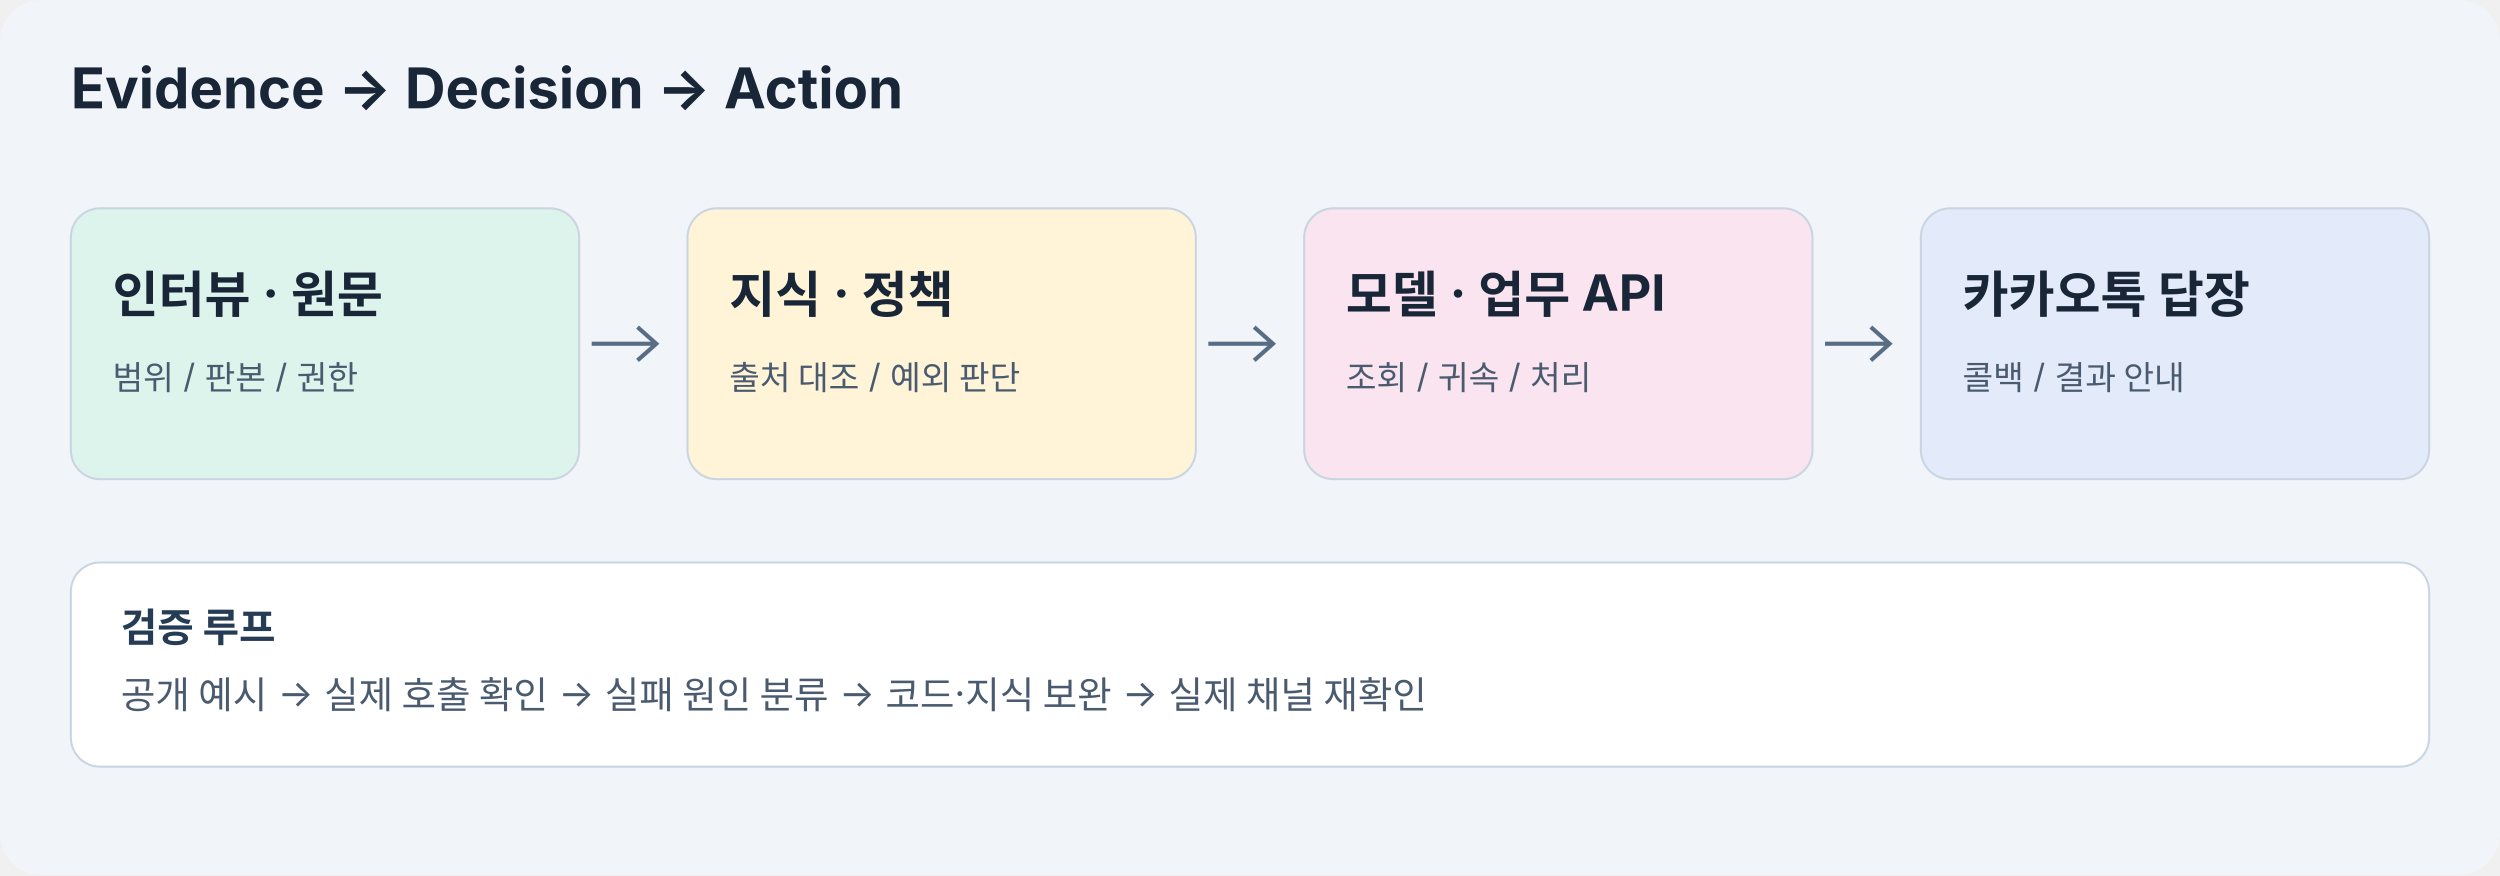
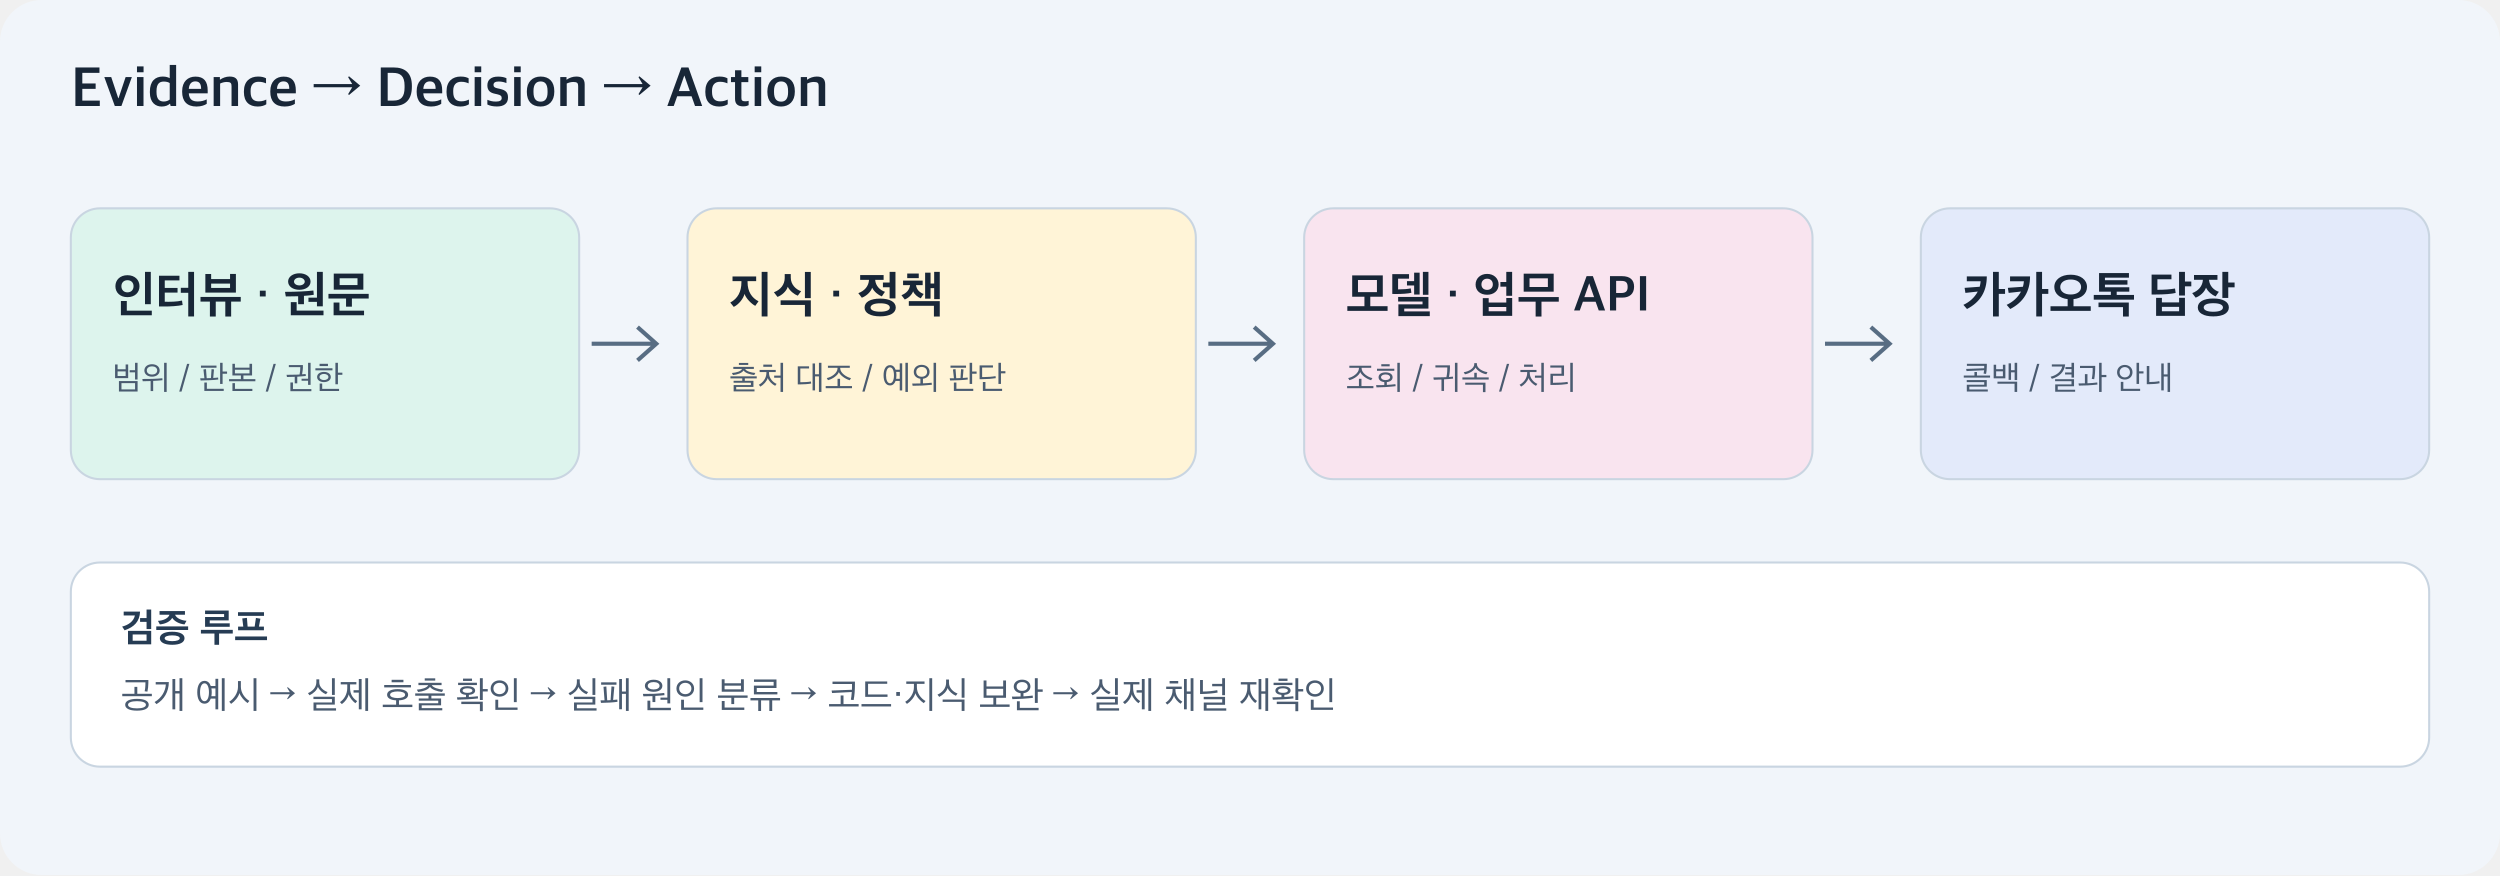
<svg xmlns="http://www.w3.org/2000/svg" width="1200" height="420" viewBox="0 0 1200 420" role="img" aria-label="인터뷰부터 카카오톡 상담까지의 시스템 흐름">
  <rect width="1200" height="420" rx="20" fill="#f1f5fa" />
  <g font-family="-apple-system,BlinkMacSystemFont,Segoe UI,Apple SD Gothic Neo,Noto Sans KR,sans-serif">
-     <text x="34" y="52" fill="#182637" font-size="27" font-weight="700">Evidence → Decision → Action</text>
+     <g aria-label="Evidence → Decision → Action" fill="#182637">
+       <path d="M81 41H515V138H204V346H441V442H204V630H509V727H81ZM782.0 41H899.0L1085.0 556H974.0L848.0 180H843.0L718.0 556H595.0ZM1176.0 41H1292.0V556H1176.0ZM1176.0 641H1293.0V746H1176.0ZM1614.0 32C1680.0 32 1728.0 52 1760.0 82H1764.0L1774.0 41H1872.0V772H1758.0V536C1734.0 549 1695.0 565 1635.0 565C1501.0 565 1405.0 485 1405.0 296V283C1405.0 97 1512.0 32 1614.0 32ZM1654.0 121C1576.0 121 1523.0 160 1523.0 288V307C1523.0 434 1573.0 476 1653.0 476C1699.0 476 1739.0 464 1758.0 449V156C1738.0 141 1702.0 121 1654.0 121ZM2234.0 32C2321.0 32 2381.0 57 2416.0 80V160C2371.0 137 2323.0 122 2257.0 122C2159.0 122 2104.0 160 2097.0 267H2433.0V315C2433.0 479 2367.0 564 2215.0 564C2084.0 564 1979.0 479 1979.0 306V292C1979.0 129 2063.0 32 2234.0 32ZM2213.0 479C2280.0 479 2316.0 443 2316.0 346H2097.0C2105.0 451 2160.0 479 2213.0 479ZM2539.0 41H2654.0V441C2685.0 456 2730.0 469 2770.0 469C2840.0 469 2857.0 448 2857.0 396V41H2973.0V423C2973.0 525 2922.0 565 2823.0 565C2761.0 565 2698.0 542 2654.0 510H2650.0V556H2539.0ZM3323.0 32C3394.0 32 3442.0 51 3475.0 72V156C3449.0 144 3406.0 124 3343.0 124C3245.0 124 3196.0 174 3196.0 292V315C3196.0 418 3249.0 472 3335.0 472C3396.0 472 3427.0 461 3470.0 444V534C3437.0 552 3396.0 565 3328.0 565C3185.0 565 3077.0 481 3077.0 303V287C3077.0 117 3171.0 32 3323.0 32ZM3801.0 32C3888.0 32 3948.0 57 3983.0 80V160C3938.0 137 3890.0 122 3824.0 122C3726.0 122 3671.0 160 3664.0 267H4000.0V315C4000.0 479 3934.0 564 3782.0 564C3651.0 564 3546.0 479 3546.0 306V292C3546.0 129 3630.0 32 3801.0 32ZM3780.0 479C3847.0 479 3883.0 443 3883.0 346H3664.0C3672.0 451 3727.0 479 3780.0 479ZM4317.0 374H5002.0L4930.0 253L4945.0 237L5145.0 403L4945.0 570L4930.0 554L5002.0 432H4317.0ZM5510.0 41H5736.0C5956.0 41 6063.0 162 6063.0 382V402C6063.0 626 5945.0 727 5735.0 727H5510.0ZM5633.0 138V630H5728.0C5858.0 630 5933.0 576 5933.0 403V370C5933.0 204 5871.0 138 5737.0 138ZM6403.0 32C6490.0 32 6550.0 57 6585.0 80V160C6540.0 137 6492.0 122 6426.0 122C6328.0 122 6273.0 160 6266.0 267H6602.0V315C6602.0 479 6536.0 564 6384.0 564C6253.0 564 6148.0 479 6148.0 306V292C6148.0 129 6232.0 32 6403.0 32ZM6382.0 479C6449.0 479 6485.0 443 6485.0 346H6266.0C6274.0 451 6329.0 479 6382.0 479ZM6925.0 32C6996.0 32 7044.0 51 7077.0 72V156C7051.0 144 7008.0 124 6945.0 124C6847.0 124 6798.0 174 6798.0 292V315C6798.0 418 6851.0 472 6937.0 472C6998.0 472 7029.0 461 7072.0 444V534C7039.0 552 6998.0 565 6930.0 565C6787.0 565 6679.0 481 6679.0 303V287C6679.0 117 6773.0 32 6925.0 32ZM7179.0 41H7295.0V556H7179.0ZM7179.0 641H7296.0V746H7179.0ZM7575.0 33C7701.0 33 7772.0 86 7772.0 193C7772.0 282 7733.0 322 7632.0 345L7583.0 356C7534.0 368 7514.0 381 7514.0 417C7514.0 457 7546.0 477 7606.0 477C7664.0 477 7714.0 462 7744.0 449V536C7710.0 551 7666.0 564 7596.0 564C7466.0 564 7405.0 503 7405.0 408C7405.0 316 7457.0 276 7536.0 260L7584.0 249C7640.0 237 7660.0 219 7660.0 182C7660.0 144 7630.0 120 7558.0 120C7486.0 120 7448.0 135 7405.0 152V68C7448.0 45 7508.0 33 7575.0 33ZM7881.0 41H7997.0V556H7881.0ZM7881.0 641H7998.0V746H7881.0ZM8351.0 32C8495.0 32 8595.0 127 8595.0 293V307C8595.0 471 8506.0 565 8352.0 565C8207.0 565 8107.0 469 8107.0 304V288C8107.0 127 8194.0 32 8351.0 32ZM8353.0 119C8281.0 119 8225.0 155 8225.0 288V312C8225.0 423 8271.0 478 8350.0 478C8420.0 478 8475.0 442 8475.0 308V283C8475.0 172 8430.0 119 8353.0 119ZM8701.0 41H8816.0V441C8847.0 456 8892.0 469 8932.0 469C9002.0 469 9019.0 448 9019.0 396V41H9135.0V423C9135.0 525 9084.0 565 8985.0 565C8923.0 565 8860.0 542 8816.0 510H8812.0V556H8701.0ZM9479.0 374H10164.0L10092.0 253L10107.0 237L10307.0 403L10107.0 570L10092.0 554L10164.0 432H9479.0ZM10604.0 41H10718.0L10780.0 215H11035.0L11097.0 41H11224.0L10980.0 727H10854.0ZM10905.0 581H10908.0L11004.0 307H10809.0ZM11526.0 32C11597.0 32 11645.0 51 11678.0 72V156C11652.0 144 11609.0 124 11546.0 124C11448.0 124 11399.0 174 11399.0 292V315C11399.0 418 11452.0 472 11538.0 472C11599.0 472 11630.0 461 11673.0 444V534C11640.0 552 11599.0 565 11531.0 565C11388.0 565 11280.0 481 11280.0 303V287C11280.0 117 11374.0 32 11526.0 32ZM11954.0 35C12002.0 35 12030.0 46 12050.0 56V133C12032.0 128 12011.0 125 11991.0 125C11937.0 125 11921.0 141 11921.0 184V466H12044.0V556H11921.0V677H11808.0V556H11736.0V466H11808.0V168C11808.0 71 11865.0 35 11954.0 35ZM12157.0 41H12273.0V556H12157.0ZM12157.0 641H12274.0V746H12157.0ZM12627.0 32C12771.0 32 12871.0 127 12871.0 293V307C12871.0 471 12782.0 565 12628.0 565C12483.0 565 12383.0 469 12383.0 304V288C12383.0 127 12470.0 32 12627.0 32ZM12629.0 119C12557.0 119 12501.0 155 12501.0 288V312C12501.0 423 12547.0 478 12626.0 478C12696.0 478 12751.0 442 12751.0 308V283C12751.0 172 12706.0 119 12629.0 119ZM12977.0 41H13092.0V441C13123.0 456 13168.0 469 13208.0 469C13278.0 469 13295.0 448 13295.0 396V41H13411.0V423C13411.0 525 13360.0 565 13261.0 565C13199.0 565 13136.0 542 13092.0 510H13088.0V556H12977.0Z" transform="translate(34 52) scale(0.027 -0.027)" />
+     </g>
    <rect x="34" y="100" width="244" height="130" rx="14" fill="#ddf4ed" stroke="#c9d5e1" />
-     <text x="54" y="150" fill="#182637" font-size="24" font-weight="650">인터뷰 · 원문</text>
-     <text x="54" y="187" fill="#4a5b70" font-size="16">범위 / 판본 / 권한</text>
+     <g aria-label="인터뷰 · 원문" fill="#182637">
+       <path d="M766 166V812H650V166ZM786 -55V37H286V230H168V-55ZM58 526C58 398 153 307 299 307C446 307 540 398 540 526C540 652 446 746 299 746C153 746 58 652 58 526ZM178 526C178 594 224 646 299 646C376 646 421 594 421 526C421 455 376 403 299 403C224 403 178 455 178 526ZM1045.0 215V398H1301.0V491H1045.0V642H1339.0V735H930.0V121L1015.0 120C1157.0 119 1311.0 129 1403.0 150L1390.0 239C1289.0 214 1151.0 213 1045.0 215ZM1631.0 -79V812H1515.0V494H1366.0V394H1515.0V-79ZM2468.0 398V771H2351.0V669H1973.0V770H1857.0V398ZM2065.0 -80V218H2256.0V-80H2373.0V218H2565.0V311H1760.0V218H1948.0V-80ZM2351.0 491H1973.0V578H2351.0ZM2947.0 321H3064.0V437H2947.0ZM3961.0 618C3961.0 714 3868.0 784 3738.0 784C3608.0 784 3512.0 714 3512.0 620C3512.0 522 3608.0 454 3738.0 454C3868.0 454 3961.0 522 3961.0 618ZM3919.0 213H4089.0V123H4206.0V812H4089.0V297H3919.0ZM4220.0 -55V38H3683.0V208H3566.0V-55ZM3829.0 166V333C3898.0 338 3964.0 344 4025.0 354L4018.0 440C3893.0 424 3669.0 413 3450.0 413C3456.0 383 3461.0 351 3466.0 321C3533.0 321 3620.0 322 3713.0 325V166ZM3845.0 618C3845.0 579 3804.0 542 3738.0 542C3670.0 542 3630.0 579 3630.0 618C3630.0 657 3670.0 697 3738.0 697C3804.0 697 3845.0 657 3845.0 618ZM5017.0 778H4425.0V456H5017.0ZM4788.0 116V280H5124.0V373H4319.0V280H4671.0V116ZM5031.0 -55V37H4539.0V200H4422.0V-55ZM4900.0 549H4543.0V685H4900.0Z" transform="translate(54 150) scale(0.024 -0.024)" />
+     </g>
+     <g aria-label="범위 / 판본 / 권한" fill="#4a5b70">
+       <path d="M676 517V302H752V804H676V582H516V517ZM753 -58V256H193V-58ZM677 5H269V194H677ZM470 344V753H394V609H153V753H77V344ZM394 407H153V546H394ZM1415.0 573C1415.0 684 1321.0 761 1186.0 761C1050.0 761 956.0 684 956.0 573C956.0 464 1050.0 387 1186.0 387C1320.0 387 1415.0 464 1415.0 573ZM1625.0 -70V804H1548.0V-70ZM1341.0 573C1341.0 495 1273.0 451 1186.0 451C1098.0 451 1029.0 495 1029.0 573C1029.0 652 1098.0 697 1186.0 697C1273.0 697 1341.0 652 1341.0 573ZM1220.0 -44V260C1320.0 265 1433.0 272 1499.0 281L1496.0 340C1411.0 331 1300.0 324 1191.0 321C1094.0 317 999.0 318 895.0 318L907.0 250C984.0 251 1062.0 252 1144.0 256V-44ZM2002.0 -60H2071.0L2306.0 772H2237.0ZM3168.0 362C3138.0 356 3083.0 353 3022.0 349L3045.0 605L2971.0 614L2954.0 346C2938.0 345 2921.0 344 2906.0 344L2826.0 341L2805.0 614L2728.0 604L2757.0 340H2631.0L2642.0 273C2720.0 273 2818.0 276 2911.0 281C3006.0 286 3109.0 292 3173.0 302ZM3303.0 804H3228.0V169H3303.0V476H3437.0V541H3303.0ZM3337.0 -40V23H2831.0V211H2755.0V-40ZM3120.0 656V719H2654.0V656ZM4187.0 423V774H4110.0V657H3673.0V774H3597.0V423H3852.0V314H3497.0V250H4286.0V314H3928.0V423ZM4196.0 -42V21H3674.0V193H3598.0V-42ZM4110.0 486H3673.0V595H4110.0ZM4596.0 -60H4665.0L4900.0 772H4831.0ZM5543.0 188V386C5639.0 392 5731.0 400 5800.0 408L5793.0 468C5760.0 464 5725.0 461 5687.0 458C5703.0 533 5717.0 641 5712.0 736H5290.0V673H5634.0C5635.0 601 5625.0 509 5612.0 452C5582.0 450 5551.0 449 5520.0 448C5425.0 445 5325.0 443 5221.0 443L5234.0 377C5312.0 378 5390.0 379 5467.0 383V188ZM5672.0 265H5867.0V142H5943.0V804H5867.0V326H5672.0ZM5966.0 -48V15H5414.0V213H5337.0V-48ZM6896.0 444V508H6763.0V804H6687.0V159H6763.0V444ZM6797.0 -42V22H6291.0V182H6215.0V-42ZM6464.0 706V773H6212.0V706ZM6599.0 577V640H6087.0V577ZM6549.0 377C6549.0 471 6461.0 530 6343.0 530C6226.0 530 6138.0 471 6138.0 377C6138.0 285 6227.0 224 6343.0 224C6461.0 224 6549.0 285 6549.0 377ZM6477.0 377C6477.0 320 6414.0 285 6343.0 285C6273.0 285 6210.0 320 6210.0 377C6210.0 435 6273.0 470 6343.0 470C6414.0 470 6477.0 435 6477.0 377Z" transform="translate(54 187) scale(0.016 -0.016)" />
+     </g>
    <path d="M284 165h31m-9-8 9 8-9 8" fill="none" stroke="#586d83" stroke-width="2" />
    <rect x="330" y="100" width="244" height="130" rx="14" fill="#fff4d7" stroke="#c9d5e1" />
-     <text x="350" y="150" fill="#182637" font-size="24" font-weight="650">지식 · 정책</text>
-     <text x="350" y="187" fill="#4a5b70" font-size="16">출처 대조 / 예외 판단</text>
+     <g aria-label="지식 · 정책" fill="#182637">
+       <path d="M587 224C453 293 368 417 368 605V628H540V721H67V628H245V604C245 417 172 279 22 199L92 112C196 163 286 282 307 372C334 286 443 173 522 133ZM767 -79V812H650V-79ZM1632.0 287V811H1515.0V287ZM1029.0 244V151H1515.0V-80H1633.0V244ZM1439.0 426C1334.0 460 1232.0 559 1232.0 698V769H1111.0V692C1111.0 557 1025.0 452 895.0 405L966.0 312C1049.0 341 1146.0 424 1172.0 515C1211.0 433 1304.0 361 1372.0 336ZM2082.0 321H2199.0V437H2082.0ZM3332.0 99C3332.0 210 3217.0 278 3020.0 278C2823.0 278 2708.0 210 2708.0 99C2708.0 -9 2823.0 -77 3020.0 -77C3217.0 -77 3332.0 -9 3332.0 99ZM2620.0 653H2797.0C2790.0 526 2708.0 432 2583.0 387C2607.0 357 2629.0 327 2653.0 296C2739.0 326 2833.0 410 2860.0 496C2898.0 415 2985.0 348 3053.0 322C3074.0 353 3096.0 383 3116.0 414C3019.0 446 2929.0 529 2920.0 653H3089.0V749H2620.0ZM3075.0 505H3209.0V282H3326.0V812H3209.0V599H3075.0ZM3020.0 184C3143.0 184 3213.0 153 3213.0 99C3213.0 47 3143.0 16 3020.0 16C2899.0 16 2828.0 47 2828.0 99C2828.0 153 2899.0 184 3020.0 184ZM4212.0 268V812H4100.0V580H4028.0V796H3919.0V276H4028.0V487H4100.0V268ZM3478.0 547H3618.0C3605.0 455 3551.0 388 3446.0 346L3512.0 260C3590.0 291 3656.0 357 3679.0 423C3704.0 361 3776.0 304 3832.0 284C3852.0 313 3870.0 343 3890.0 371C3805.0 401 3749.0 459 3737.0 547H3870.0V638H3478.0ZM3593.0 227V134H4095.0V-80H4212.0V227ZM3561.0 687H3792.0V779H3561.0Z" transform="translate(350 150) scale(0.024 -0.024)" />
+     </g>
+     <g aria-label="출처 대조 / 예외 판단" fill="#4a5b70">
+       <path d="M760 -54V5H211V80H728V264H469V336H827V398H38V336H393V264H133V205H652V136H134V-54ZM785 499C659 508 513 551 479 619H741V681H124V619H386C355 550 218 507 82 498L115 436C250 450 382 495 432 573C484 495 627 451 752 436ZM572 739V800H292V739ZM1424.0 171C1323.0 210 1195.0 336 1195.0 495V526H1397.0V589H914.0V526H1117.0V495C1117.0 333 998.0 198 890.0 146L935.0 89C1029.0 139 1132.0 254 1157.0 347C1188.0 256 1292.0 155 1380.0 113ZM1541.0 356V-70H1617.0V804H1541.0V420H1350.0V356ZM1288.0 684V749H1024.0V684ZM2768.0 -70V804H2693.0V460H2576.0V783H2502.0V-25H2576.0V396H2693.0V-70ZM2134.0 221V633H2397.0V697H2058.0V155H2116.0C2230.0 155 2377.0 165 2460.0 181L2453.0 243C2379.0 227 2248.0 221 2160.0 221ZM3619.0 654V715H2963.0V654H3251.0V636C3251.0 496 3066.0 370 2928.0 346L2964.0 282C3109.0 319 3254.0 426 3290.0 525C3332.0 429 3476.0 320 3616.0 280L3655.0 344C3524.0 370 3331.0 498 3331.0 636V654ZM3685.0 41V105H3327.0V323H3251.0V105H2896.0V41ZM3995.0 -60H4064.0L4299.0 772H4230.0ZM4825.0 733C4697.0 733 4632.0 607 4632.0 429C4632.0 249 4697.0 124 4825.0 124C4907.0 124 4962.0 175 4992.0 259H5117.0V-26H5191.0V787H5117.0V596H4992.0C4963.0 681 4907.0 733 4825.0 733ZM4944.0 429C4944.0 281 4898.0 190 4825.0 190C4751.0 190 4706.0 281 4706.0 429C4706.0 574 4751.0 667 4825.0 667C4898.0 667 4944.0 574 4944.0 429ZM5362.0 -70V804H5287.0V-70ZM5117.0 532V323H5008.0C5014.0 354 5018.0 390 5018.0 429C5018.0 465 5015.0 500 5009.0 532ZM5774.0 743C5640.0 743 5538.0 658 5538.0 531C5538.0 417 5621.0 339 5737.0 325V184C5646.0 182 5558.0 181 5491.0 181L5504.0 114C5561.0 114 5691.0 117 5789.0 121C5895.0 127 6012.0 136 6081.0 144L6074.0 206C6017.0 198 5912.0 191 5813.0 187V325C5929.0 339 6012.0 417 6012.0 532C6012.0 659 5910.0 743 5774.0 743ZM5774.0 679C5873.0 679 5938.0 621 5938.0 530C5938.0 442 5872.0 385 5774.0 385C5680.0 385 5612.0 442 5612.0 531C5612.0 621 5679.0 679 5774.0 679ZM6207.0 -70V804H6132.0V-70ZM7154.0 362C7124.0 356 7069.0 353 7008.0 349L7031.0 605L6957.0 614L6940.0 346C6924.0 345 6907.0 344 6892.0 344L6812.0 341L6791.0 614L6714.0 604L6743.0 340H6617.0L6628.0 273C6706.0 273 6804.0 276 6897.0 281C6992.0 286 7095.0 292 7159.0 302ZM7289.0 804H7214.0V169H7289.0V476H7423.0V541H7289.0ZM7323.0 -40V23H6817.0V211H6741.0V-40ZM7106.0 656V719H6640.0V656ZM8287.0 487V551H8154.0V804H8078.0V170H8154.0V487ZM8188.0 -40V23H7688.0V227H7611.0V-40ZM7589.0 375V662H7914.0V726H7513.0V312H7584.0C7735.0 312 7901.0 325 7998.0 342L7991.0 404C7907.0 387 7753.0 375 7632.0 375Z" transform="translate(350 187) scale(0.016 -0.016)" />
+     </g>
    <path d="M580 165h31m-9-8 9 8-9 8" fill="none" stroke="#586d83" stroke-width="2" />
    <rect x="626" y="100" width="244" height="130" rx="14" fill="#f9e4ef" stroke="#c9d5e1" />
-     <text x="646" y="150" fill="#182637" font-size="24" font-weight="650">모델 · 업무 API</text>
-     <text x="646" y="187" fill="#4a5b70" font-size="16">조회 / 귀속 / 처리</text>
+     <g aria-label="모델 · 업무 API" fill="#182637">
+       <path d="M835 33V126H489V315H739V742H127V315H372V126H30V33ZM622 408H243V650H622ZM1679.0 -72V22H1168.0V78H1652.0V311H1046.0V219H1534.0V163H1051.0V-72ZM1045.0 462V676H1264.0V767H929.0V371C956.0 371 983.0 370 1011.0 370C1117.0 370 1244.0 377 1311.0 394C1307.0 424 1303.0 453 1298.0 483C1237.0 469 1153.0 462 1045.0 462ZM1476.0 359V796H1366.0V628H1223.0V541H1366.0V359ZM1652.0 354V812H1541.0V354ZM2082.0 321H2199.0V437H2082.0ZM3326.0 334V812H3209.0V610H3091.0V516H3209.0V334ZM3327.0 -68V290H3209.0V200H2857.0V288H2739.0V-68ZM3209.0 25H2857.0V110H3209.0ZM2595.0 559C2595.0 433 2692.0 355 2826.0 355C2958.0 355 3056.0 433 3056.0 559C3056.0 684 2958.0 772 2826.0 772C2692.0 772 2595.0 682 2595.0 559ZM2712.0 561C2712.0 631 2760.0 676 2826.0 676C2890.0 676 2940.0 635 2940.0 561C2940.0 491 2888.0 452 2826.0 452C2762.0 452 2712.0 491 2712.0 561ZM4157.0 777H3557.0V417H4157.0ZM3913.0 -80V216H4259.0V309H3454.0V216H3796.0V-80ZM4041.0 510H3674.0V684H4041.0ZM4565.0 41H4679.0L4741.0 215H4996.0L5058.0 41H5185.0L4941.0 727H4815.0ZM4866.0 581H4869.0L4965.0 307H4770.0ZM5283.0 41H5406.0V298H5531.0C5674.0 298 5765.0 373 5765.0 516C5765.0 652 5684.0 727 5523.0 727H5283.0ZM5406.0 390V632H5510.0C5601.0 632 5636.0 599 5636.0 509C5636.0 429 5601.0 390 5508.0 390ZM5882.0 41H6006.0V727H5882.0Z" transform="translate(646 150) scale(0.024 -0.024)" />
+     </g>
+     <g aria-label="조회 / 귀속 / 처리" fill="#4a5b70">
+       <path d="M761 654V715H105V654H393V636C393 496 208 370 70 346L106 282C251 319 396 426 432 525C474 429 618 320 758 280L797 344C666 370 473 498 473 636V654ZM827 41V105H469V323H393V105H38V41ZM1403.0 370C1403.0 461 1319.0 517 1192.0 517C1066.0 517 982.0 460 982.0 370C982.0 291 1049.0 235 1154.0 225V135C1061.0 132 973.0 133 907.0 133L920.0 66C994.0 67 1092.0 70 1189.0 75C1296.0 82 1425.0 92 1494.0 102L1487.0 163C1431.0 154 1327.0 146 1230.0 140V225C1335.0 235 1403.0 289 1403.0 370ZM1620.0 -70V804H1545.0V-70ZM1328.0 370C1328.0 320 1274.0 285 1192.0 285C1111.0 285 1056.0 320 1056.0 370C1056.0 420 1111.0 454 1192.0 454C1274.0 454 1328.0 420 1328.0 370ZM1454.0 563V626H935.0V563ZM1315.0 697V761H1064.0V697ZM2002.0 -60H2071.0L2306.0 772H2237.0ZM2946.0 -41V307C3051.0 313 3144.0 320 3218.0 329L3213.0 389C3176.0 385 3136.0 382 3094.0 378C3115.0 480 3126.0 602 3124.0 727H2687.0V664H3045.0C3047.0 599 3040.0 469 3017.0 373C2990.0 371 2962.0 370 2933.0 370C2835.0 366 2731.0 364 2626.0 364L2639.0 294C2710.0 295 2798.0 298 2869.0 302V-41ZM3349.0 804H3273.0V-70H3349.0ZM4286.0 301V365H3929.0V504H3853.0V365H3497.0V301ZM4250.0 524C4119.0 536 3932.0 638 3932.0 761V793H3853.0V761C3853.0 638 3684.0 538 3537.0 522L3573.0 458C3723.0 485 3856.0 579 3891.0 663C3933.0 579 4070.0 485 4215.0 458ZM3582.0 208V145H4113.0V-76H4189.0V208ZM4596.0 -60H4665.0L4900.0 772H4831.0ZM5747.0 171C5646.0 210 5518.0 336 5518.0 495V526H5720.0V589H5237.0V526H5440.0V495C5440.0 333 5321.0 198 5213.0 146L5258.0 89C5352.0 139 5455.0 254 5480.0 347C5511.0 256 5615.0 155 5703.0 113ZM5864.0 356V-70H5940.0V804H5864.0V420H5673.0V356ZM5611.0 684V749H5347.0V684ZM6733.0 804V-70H6809.0V804ZM6653.0 231C6547.0 212 6374.0 204 6235.0 204H6214.0V413H6546.0V723H6134.0V660H6469.0V476H6138.0V139H6227.0C6419.0 139 6569.0 154 6660.0 168Z" transform="translate(646 187) scale(0.016 -0.016)" />
+     </g>
    <path d="M876 165h31m-9-8 9 8-9 8" fill="none" stroke="#586d83" stroke-width="2" />
    <rect x="922" y="100" width="244" height="130" rx="14" fill="#e3eafa" stroke="#c9d5e1" />
-     <text x="942" y="150" fill="#182637" font-size="24" font-weight="650">카카오톡 답장</text>
-     <text x="942" y="187" fill="#4a5b70" font-size="16">콜백 / 결과 안내</text>
+     <g aria-label="카카오톡 답장" fill="#182637">
+       <path d="M486 722H86V625H363C360 587 353 550 344 515L42 493C48 459 53 426 58 392L305 419C244 302 142 210 18 153L90 70C356 208 486 422 486 722ZM726 812H610V-79H726V373H851V470H726ZM1351.0 722H951.0V625H1228.0C1225.0 587 1218.0 550 1209.0 515L907.0 493C913.0 459 918.0 426 923.0 392L1170.0 419C1109.0 302 1007.0 210 883.0 153L955.0 70C1221.0 208 1351.0 422 1351.0 722ZM1591.0 812H1475.0V-79H1591.0V373H1716.0V470H1591.0ZM2565.0 32V125H2220.0V267C2385.0 284 2490.0 380 2490.0 511C2490.0 655 2361.0 756 2163.0 756C1966.0 756 1836.0 655 1836.0 511C1836.0 381 1940.0 286 2103.0 267V125H1760.0V32ZM2372.0 510C2372.0 420 2289.0 360 2163.0 360C2037.0 360 1955.0 420 1955.0 510C1955.0 599 2037.0 660 2163.0 660C2290.0 660 2372.0 599 2372.0 510ZM3336.0 416V505H2849.0V557H3299.0V646H2849.0V697H3329.0V789H2731.0V416H2967.0V351H2625.0V257H3430.0V351H3084.0V416ZM2720.0 200V107H3210.0V-80H3326.0V200ZM4576.0 524V620H4449.0V812H4331.0V339H4449.0V524ZM3898.0 454V665H4179.0V758H3782.0V360H3869.0C4033.0 360 4179.0 371 4263.0 391L4250.0 480C4159.0 462 4028.0 454 3898.0 454ZM4449.0 -68V294H4332.0V202H3988.0V292H3872.0V-68ZM4332.0 25H3988.0V112H4332.0ZM5327.0 101C5327.0 212 5213.0 280 5016.0 280C4819.0 280 4706.0 212 4706.0 101C4706.0 -9 4819.0 -78 5016.0 -78C5213.0 -78 5327.0 -9 5327.0 101ZM4630.0 654H4808.0C4801.0 528 4718.0 433 4594.0 388L4663.0 297C4749.0 327 4843.0 410 4870.0 497C4909.0 415 4994.0 348 5063.0 322L5127.0 414C5029.0 446 4940.0 529 4930.0 654H5099.0V750H4630.0ZM5442.0 503V599H5315.0V812H5197.0V291H5315.0V503ZM5016.0 186C5140.0 186 5209.0 155 5209.0 101C5209.0 47 5140.0 15 5016.0 15C4894.0 15 4824.0 47 4824.0 101C4824.0 155 4894.0 186 5016.0 186Z" transform="translate(942 150) scale(0.024 -0.024)" />
+     </g>
+     <g aria-label="콜백 / 결과 안내" fill="#4a5b70">
+       <path d="M759 -59V4H205V88H728V286H127V224H652V145H129V-59ZM730 774H132V711H651V640L109 620L121 555L649 580C645 546 638 510 632 480L706 470C721 526 730 634 730 704ZM827 359V422H434V528H358V422H38V359ZM1286.0 337V746H1212.0V611H1009.0V746H935.0V337ZM1640.0 285V804H1564.0V581H1456.0V788H1383.0V291H1456.0V518H1564.0V285ZM1640.0 -70V238H1049.0V175H1562.0V-70ZM1212.0 400H1009.0V548H1212.0ZM2002.0 -60H2071.0L2306.0 772H2237.0ZM3379.0 -65V-5H2857.0V100H3346.0V311H2778.0V251H3270.0V155H2781.0V-65ZM3079.0 756H2680.0V692H2992.0C2963.0 549 2835.0 433 2643.0 385L2681.0 323C2899.0 386 3061.0 526 3079.0 756ZM3088.0 615H3270.0V514H3077.0V453H3270.0V359H3346.0V804H3270.0V675H3088.0ZM4316.0 374V439H4174.0V804H4098.0V-70H4174.0V374ZM4048.0 151 4042.0 214C3964.0 202 3854.0 194 3749.0 189V463H3672.0V187C3607.0 185 3529.0 186 3481.0 186L3492.0 119C3565.0 119 3662.0 122 3750.0 126C3835.0 131 3964.0 140 4048.0 151ZM3982.0 712H3525.0V648H3905.0C3909.0 550 3897.0 406 3878.0 321L3951.0 311C3970.0 396 3984.0 578 3982.0 712ZM5430.0 484V548H5297.0V804H5221.0V169H5297.0V484ZM5329.0 -40V23H4825.0V231H4749.0V-40ZM4868.0 740C4737.0 740 4637.0 650 4637.0 519C4637.0 387 4737.0 301 4869.0 301C5000.0 301 5100.0 388 5100.0 520C5100.0 651 4999.0 740 4868.0 740ZM4868.0 675C4961.0 675 5024.0 610 5024.0 519C5024.0 430 4961.0 366 4869.0 366C4781.0 366 4713.0 430 4713.0 520C4713.0 610 4780.0 675 4868.0 675ZM6227.0 -70V804H6152.0V456H6037.0V783H5963.0V-25H6037.0V392H6152.0V-70ZM5904.0 254C5840.0 237 5695.0 225 5604.0 227V708H5528.0V161H5595.0C5706.0 161 5840.0 173 5913.0 190Z" transform="translate(942 187) scale(0.016 -0.016)" />
+     </g>
    <rect x="34" y="270" width="1132" height="98" rx="14" fill="white" stroke="#c9d5e1" />
-     <text x="58" y="308" fill="#263c54" font-size="19" font-weight="650">검증 루프</text>
-     <text x="58" y="340" fill="#4a5b70" font-size="18">공개 예시 → 실제 호출 확인 → 실패 원인 분류 → 코드·지식 보완 → 실제 채널 재확인</text>
+     <g aria-label="검증 루프" fill="#263c54">
+       <path d="M767 319V812H650V596H486V500H650V319ZM767 -68V273H181V-68ZM650 23H299V182H650ZM486 759H72V662H356C324 514 195 422 33 381L95 287C341 371 476 511 486 759ZM1609.0 87C1609.0 188 1495.0 251 1297.0 251C1100.0 251 986.0 188 986.0 87C986.0 -16 1100.0 -79 1298.0 -79C1495.0 -79 1609.0 -16 1609.0 87ZM1659.0 528C1540.0 534 1405.0 589 1370.0 680H1620.0V773H978.0V680H1229.0C1198.0 589 1076.0 533 938.0 526L986.0 436C1127.0 448 1253.0 513 1298.0 602C1349.0 516 1479.0 447 1609.0 436ZM1700.0 386H895.0V294H1700.0ZM1489.0 86C1489.0 41 1414.0 13 1297.0 13C1182.0 13 1107.0 41 1107.0 86C1107.0 131 1182.0 159 1297.0 159C1414.0 159 1489.0 131 1489.0 86ZM2751.0 375V464H2246.0V538H2725.0V786H2128.0V698H2609.0V623H2128.0V375ZM2482.0 -80V205H2828.0V298H2023.0V205H2365.0V-80ZM3615.0 288V381H3489.0L3526.0 581L3413.0 599L3381.0 381H3203.0L3185.0 601L3068.0 587L3093.0 381H2962.0V288ZM3693.0 38V131H2888.0V38ZM3617.0 651V744H2960.0V651Z" transform="translate(58 308) scale(0.019 -0.019)" />
+     </g>
+     <g aria-label="공개 예시 → 실제 호출 확인 → 실패 원인 분류 → 코드·지식 보완 → 실제 채널 재확인" fill="#4a5b70">
+       <path d="M744 95C744 193 635 253 431 253C227 253 116 193 116 95C116 -3 227 -62 431 -62C635 -62 744 -3 744 95ZM669 95C669 34 577 -1 431 -1C283 -1 192 34 192 95C192 155 283 191 431 191C577 191 669 155 669 95ZM827 324V387H439V572H363V387H38V324ZM734 756H125V693H656L655 622C654 582 648 503 634 455L709 445C723 499 734 605 734 678ZM1640.0 -70V804H1565.0V460H1451.0V783H1376.0V-26H1451.0V397H1565.0V-70ZM1280.0 701H930.0V637H1200.0C1192.0 459 1085.0 273 900.0 168L951.0 112C1158.0 237 1277.0 441 1280.0 701ZM2231.0 733C2103.0 733 2038.0 607 2038.0 429C2038.0 249 2103.0 124 2231.0 124C2313.0 124 2368.0 175 2398.0 259H2523.0V-26H2597.0V787H2523.0V596H2398.0C2369.0 681 2313.0 733 2231.0 733ZM2350.0 429C2350.0 281 2304.0 190 2231.0 190C2157.0 190 2112.0 281 2112.0 429C2112.0 574 2157.0 667 2231.0 667C2304.0 667 2350.0 574 2350.0 429ZM2768.0 -70V804H2693.0V-70ZM2523.0 532V323H2414.0C2420.0 354 2424.0 390 2424.0 429C2424.0 465 2421.0 500 2415.0 532ZM3616.0 -70V804H3539.0V-70ZM3428.0 198C3307.0 270 3201.0 413 3201.0 573V728H3124.0V570C3124.0 415 3019.0 256 2891.0 176L2941.0 119C3042.0 191 3132.0 298 3164.0 407C3198.0 302 3301.0 194 3380.0 140ZM3986.0 375H4506.0L4435.0 257L4449.0 241L4645.0 403L4449.0 566L4435.0 550L4506.0 431H3986.0ZM5706.0 357V804H5630.0V357ZM5514.0 434C5406.0 473 5291.0 558 5291.0 699V774H5214.0V696C5214.0 556 5103.0 451 4990.0 406L5032.0 348C5137.0 398 5228.0 483 5255.0 573C5296.0 481 5384.0 409 5471.0 375ZM5739.0 -60V2H5214.0V100H5706.0V309H5136.0V247H5630.0V157H5138.0V-60ZM6303.0 192C6195.0 262 6113.0 370 6113.0 542V638H6281.0V701H5864.0V638H6038.0V540C6038.0 370 5946.0 232 5843.0 166L5894.0 113C5979.0 173 6058.0 277 6076.0 374C6101.0 282 6193.0 180 6255.0 136ZM6421.0 -26V783H6346.0V483H6206.0V420H6346.0V-26ZM6594.0 -70V804H6519.0V-70ZM7661.0 362C7661.0 459 7551.0 512 7380.0 512C7210.0 512 7100.0 459 7100.0 362C7100.0 273 7193.0 220 7341.0 213V97H6985.0V33H7774.0V97H7417.0V213C7566.0 219 7661.0 272 7661.0 362ZM7581.0 362C7581.0 300 7484.0 274 7380.0 274C7278.0 274 7180.0 300 7180.0 362C7180.0 424 7278.0 450 7380.0 450C7483.0 450 7581.0 424 7581.0 362ZM7737.0 559V623H7023.0V559ZM7536.0 695V761H7221.0V695ZM8572.0 -54V5H8023.0V80H8540.0V264H8281.0V336H8639.0V398H7850.0V336H8205.0V264H7945.0V205H8464.0V136H7946.0V-54ZM8597.0 499C8471.0 508 8325.0 551 8291.0 619H8553.0V681H7936.0V619H8198.0C8167.0 550 8030.0 507 7894.0 498L7927.0 436C8062.0 450 8194.0 495 8244.0 573C8296.0 495 8439.0 451 8564.0 436ZM8384.0 739V800H8104.0V739ZM9526.0 264 9519.0 323C9468.0 315 9373.0 307 9281.0 303V358C9375.0 366 9448.0 403 9448.0 474C9448.0 555 9355.0 591 9244.0 591C9133.0 591 9042.0 554 9042.0 473C9042.0 402 9112.0 367 9204.0 358V299C9115.0 295 9026.0 293 8963.0 293L8975.0 230C9036.0 230 9156.0 235 9255.0 241C9358.0 246 9463.0 257 9526.0 264ZM9784.0 450V514H9652.0V804H9575.0V223H9652.0V450ZM9079.0 177V114H9575.0V-76H9652.0V177ZM9496.0 620V682H8994.0V620ZM9375.0 474C9375.0 433 9317.0 413 9244.0 413C9170.0 413 9114.0 432 9114.0 474C9114.0 514 9169.0 534 9244.0 534C9317.0 534 9375.0 514 9375.0 474ZM9365.0 730V793H9125.0V730ZM10557.0 166V804H10481.0V166ZM10579.0 -41V22H10063.0V229H9987.0V-41ZM10097.0 746C9965.0 746 9862.0 657 9862.0 527C9862.0 397 9965.0 311 10098.0 311C10231.0 311 10333.0 398 10333.0 528C10333.0 658 10230.0 746 10097.0 746ZM10097.0 680C10194.0 680 10261.0 617 10261.0 527C10261.0 440 10194.0 378 10098.0 378C10006.0 378 9935.0 440 9935.0 528C9935.0 617 10005.0 680 10097.0 680ZM10933.0 375H11453.0L11382.0 257L11396.0 241L11592.0 403L11396.0 566L11382.0 550L11453.0 431H10933.0ZM12653.0 357V804H12577.0V357ZM12461.0 434C12353.0 473 12238.0 558 12238.0 699V774H12161.0V696C12161.0 556 12050.0 451 11937.0 406L11979.0 348C12084.0 398 12175.0 483 12202.0 573C12243.0 481 12331.0 409 12418.0 375ZM12686.0 -60V2H12161.0V100H12653.0V309H12083.0V247H12577.0V157H12085.0V-60ZM13543.0 -70V804H13469.0V448H13363.0V783H13289.0V-25H13363.0V385H13469.0V-70ZM13244.0 174C13243.0 194 13242.0 214 13239.0 234C13209.0 230 13170.0 226 13128.0 223C13139.0 340 13150.0 460 13160.0 577L13084.0 585C13075.0 464 13068.0 338 13060.0 218C13052.0 217 13044.0 217 13037.0 217C13014.0 216 12993.0 214 12970.0 214C12963.0 337 12954.0 462 12947.0 583L12871.0 574C12880.0 455 12889.0 332 12899.0 213H12792.0L12804.0 145C12878.0 146 12960.0 150 13041.0 154C13119.0 159 13198.0 166 13244.0 174ZM13217.0 630V694H12808.0V630ZM14441.0 601C14441.0 700 14344.0 763 14209.0 763C14074.0 763 13975.0 700 13975.0 602C13975.0 500 14074.0 441 14209.0 441C14344.0 441 14441.0 501 14441.0 601ZM14650.0 132V804H14574.0V287H14390.0V227H14574.0V132ZM14668.0 -49V15H14119.0V204H14043.0V-49ZM14366.0 601C14366.0 542 14303.0 503 14209.0 503C14115.0 503 14051.0 542 14051.0 601C14051.0 661 14115.0 700 14209.0 700C14303.0 700 14366.0 660 14366.0 601ZM14253.0 167V331C14345.0 337 14442.0 343 14497.0 351L14491.0 410C14406.0 401 14311.0 392 14214.0 388C14119.0 385 14012.0 384 13922.0 385L13934.0 320C14007.0 320 14094.0 323 14177.0 326V167ZM15511.0 166V804H15435.0V166ZM15533.0 -41V22H15017.0V229H14941.0V-41ZM15051.0 746C14919.0 746 14816.0 657 14816.0 527C14816.0 397 14919.0 311 15052.0 311C15185.0 311 15287.0 398 15287.0 528C15287.0 658 15184.0 746 15051.0 746ZM15051.0 680C15148.0 680 15215.0 617 15215.0 527C15215.0 440 15148.0 378 15052.0 378C14960.0 378 14889.0 440 14889.0 528C14889.0 617 14959.0 680 15051.0 680ZM16614.0 442V776H16537.0V668H16100.0V776H16024.0V442ZM16356.0 113V281H16714.0V344H15925.0V281H16280.0V113ZM16626.0 -42V21H16101.0V195H16025.0V-42ZM16537.0 506H16100.0V605H16537.0ZM17508.0 372V436H16958.0V543H17484.0V769H16884.0V705H17408.0V606H16882.0V372ZM17073.0 -71V211H17293.0V-71H17370.0V211H17579.0V275H16790.0V211H16997.0V-71ZM17880.0 375H18400.0L18329.0 257L18343.0 241L18539.0 403L18343.0 566L18329.0 550L18400.0 431H17880.0ZM18978.0 712V649H19498.0V580C19498.0 554 19497.0 526 19496.0 495L18954.0 475L18966.0 408L19492.0 435C19486.0 352 19477.0 271 19467.0 229L19541.0 221C19566.0 332 19576.0 502 19576.0 619V712ZM19675.0 49V113H19271.0V344H19195.0V113H18886.0V49ZM20445.0 306V369H19926.0V654H20437.0V717H19850.0V306ZM20540.0 50V114H19751.0V50ZM20678.0 333H20776.0V435H20678.0ZM21459.0 195C21339.0 260 21228.0 401 21228.0 564V653H21432.0V716H20945.0V653H21149.0V563C21149.0 398 21044.0 249 20916.0 174L20963.0 118C21064.0 183 21160.0 295 21189.0 404C21219.0 301 21330.0 191 21412.0 138ZM21560.0 804V-70H21636.0V804ZM22498.0 283V804H22422.0V283ZM22312.0 395C22207.0 431 22084.0 538 22084.0 678V768H22007.0V675C22007.0 536 21901.0 417 21777.0 366L21824.0 305C21934.0 361 22021.0 451 22048.0 542C22083.0 452 22180.0 373 22267.0 335ZM22498.0 -70V235H21915.0V172H22422.0V-70ZM23605.0 281V744H23529.0V583H23084.0V744H23007.0V281H23267.0V103H22912.0V39H23701.0V103H23343.0V281ZM23529.0 344H23084.0V520H23529.0ZM24322.0 280 24316.0 341C24263.0 334 24164.0 324 24070.0 319V404C24182.0 417 24256.0 485 24256.0 582C24256.0 687 24166.0 765 24034.0 765C23903.0 765 23811.0 687 23811.0 583C23811.0 487 23884.0 418 23994.0 404V316C23908.0 312 23823.0 311 23762.0 312L23774.0 245C23836.0 245 23947.0 249 24045.0 255C24149.0 261 24259.0 273 24322.0 280ZM24583.0 441V505H24451.0V804H24374.0V144H24451.0V441ZM24183.0 583C24183.0 515 24126.0 466 24034.0 466C23942.0 466 23887.0 511 23887.0 583C23887.0 648 23942.0 700 24034.0 700C24126.0 700 24183.0 650 24183.0 583ZM24474.0 -51V12H23972.0V188H23896.0V-51ZM24867.0 375H25387.0L25316.0 257L25330.0 241L25526.0 403L25330.0 566L25316.0 550L25387.0 431H24867.0ZM26587.0 357V804H26511.0V357ZM26395.0 434C26287.0 473 26172.0 558 26172.0 699V774H26095.0V696C26095.0 556 25984.0 451 25871.0 406L25913.0 348C26018.0 398 26109.0 483 26136.0 573C26177.0 481 26265.0 409 26352.0 375ZM26620.0 -60V2H26095.0V100H26587.0V309H26017.0V247H26511.0V157H26019.0V-60ZM27184.0 192C27076.0 262 26994.0 370 26994.0 542V638H27162.0V701H26745.0V638H26919.0V540C26919.0 370 26827.0 232 26724.0 166L26775.0 113C26860.0 173 26939.0 277 26957.0 374C26982.0 282 27074.0 180 27136.0 136ZM27302.0 -26V783H27227.0V483H27087.0V420H27227.0V-26ZM27475.0 -70V804H27400.0V-70ZM28603.0 -70V804H28528.0V449H28425.0V783H28351.0V-26H28425.0V386H28528.0V-70ZM28291.0 515V579H27876.0V515H28046.0V491C28046.0 328 27959.0 213 27859.0 151L27904.0 100C27987.0 151 28064.0 251 28084.0 343C28106.0 258 28190.0 166 28261.0 122L28306.0 179C28218.0 226 28123.0 332 28123.0 493V515ZM27967.0 663H28197.0V729H27967.0ZM29445.0 351V804H29369.0V652H29102.0V589H29369.0V351ZM29478.0 -63V0H28954.0V94H29446.0V305H28877.0V242H29370.0V154H28878.0V-63ZM29238.0 485C29139.0 464 28972.0 446 28855.0 448V755H28779.0V383H28844.0C28959.0 383 29155.0 401 29248.0 421ZM30596.0 -70V804H30521.0V453H30413.0V783H30340.0V-26H30413.0V390H30521.0V-70ZM30299.0 197C30207.0 254 30115.0 377 30115.0 550V636H30283.0V699H29866.0V636H30040.0V547C30040.0 378 29948.0 240 29845.0 174L29896.0 120C29981.0 181 30060.0 284 30078.0 381C30103.0 289 30189.0 184 30251.0 141ZM31272.0 264 31265.0 323C31214.0 315 31119.0 307 31027.0 303V358C31121.0 366 31194.0 403 31194.0 474C31194.0 555 31101.0 591 30990.0 591C30879.0 591 30788.0 554 30788.0 473C30788.0 402 30858.0 367 30950.0 358V299C30861.0 295 30772.0 293 30709.0 293L30721.0 230C30782.0 230 30902.0 235 31001.0 241C31104.0 246 31209.0 257 31272.0 264ZM31530.0 450V514H31398.0V804H31321.0V223H31398.0V450ZM30825.0 177V114H31321.0V-76H31398.0V177ZM31242.0 620V682H30740.0V620ZM31121.0 474C31121.0 433 31063.0 413 30990.0 413C30916.0 413 30860.0 432 30860.0 474C30860.0 514 30915.0 534 30990.0 534C31063.0 534 31121.0 514 31121.0 474ZM31111.0 730V793H30871.0V730ZM32303.0 166V804H32227.0V166ZM32325.0 -41V22H31809.0V229H31733.0V-41ZM31843.0 746C31711.0 746 31608.0 657 31608.0 527C31608.0 397 31711.0 311 31844.0 311C31977.0 311 32079.0 398 32079.0 528C32079.0 658 31976.0 746 31843.0 746ZM31843.0 680C31940.0 680 32007.0 617 32007.0 527C32007.0 440 31940.0 378 31844.0 378C31752.0 378 31681.0 440 31681.0 528C31681.0 617 31751.0 680 31843.0 680Z" transform="translate(58 340) scale(0.018 -0.018)" />
+     </g>
  </g>
</svg>
